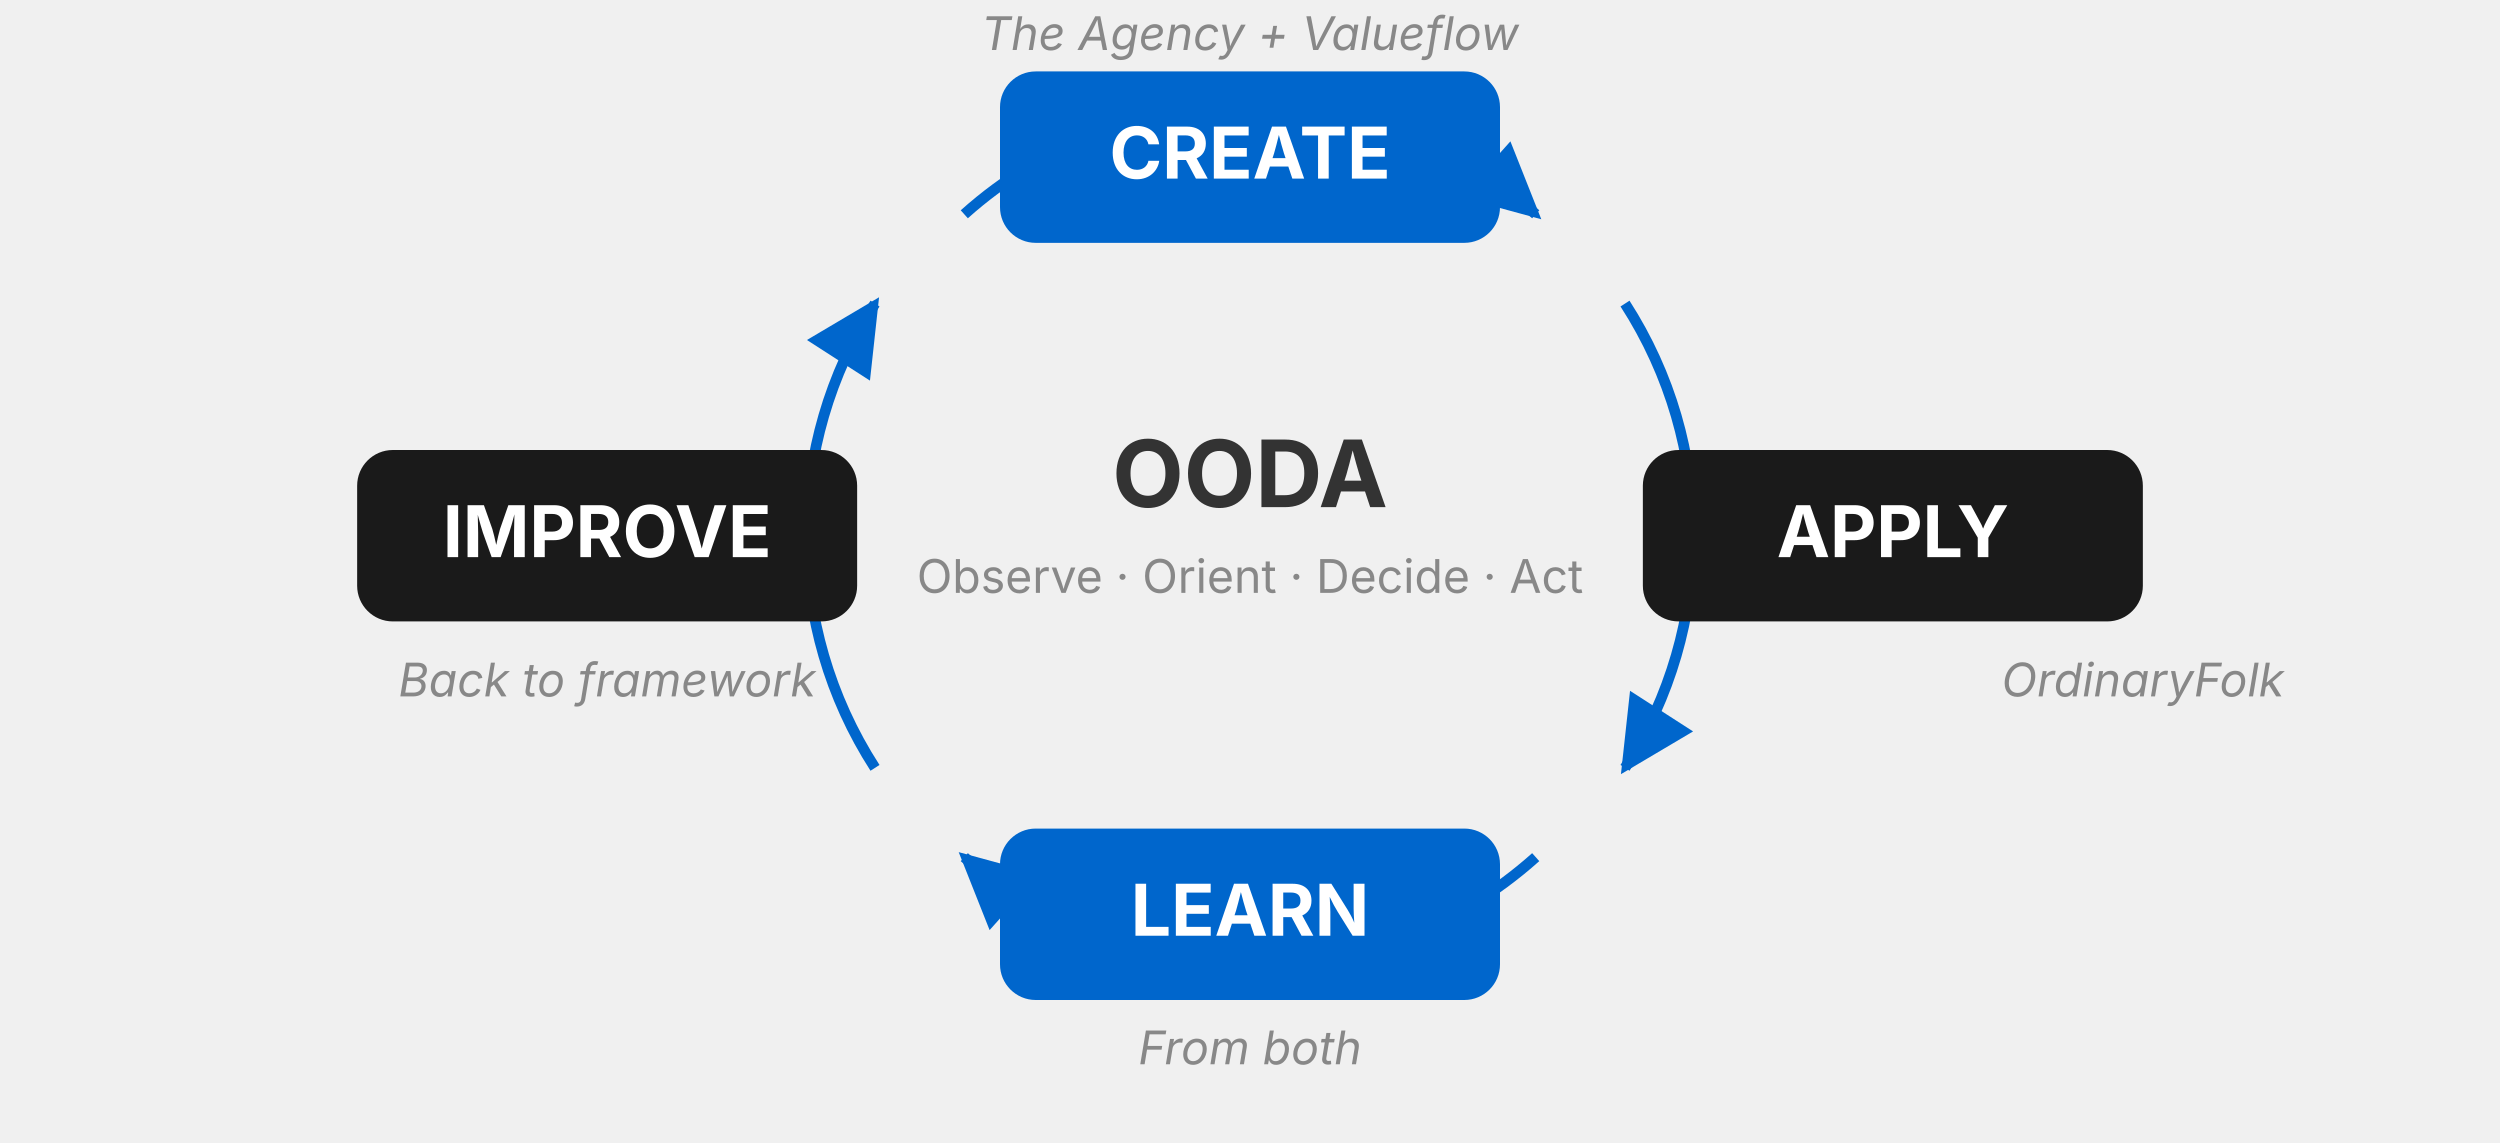
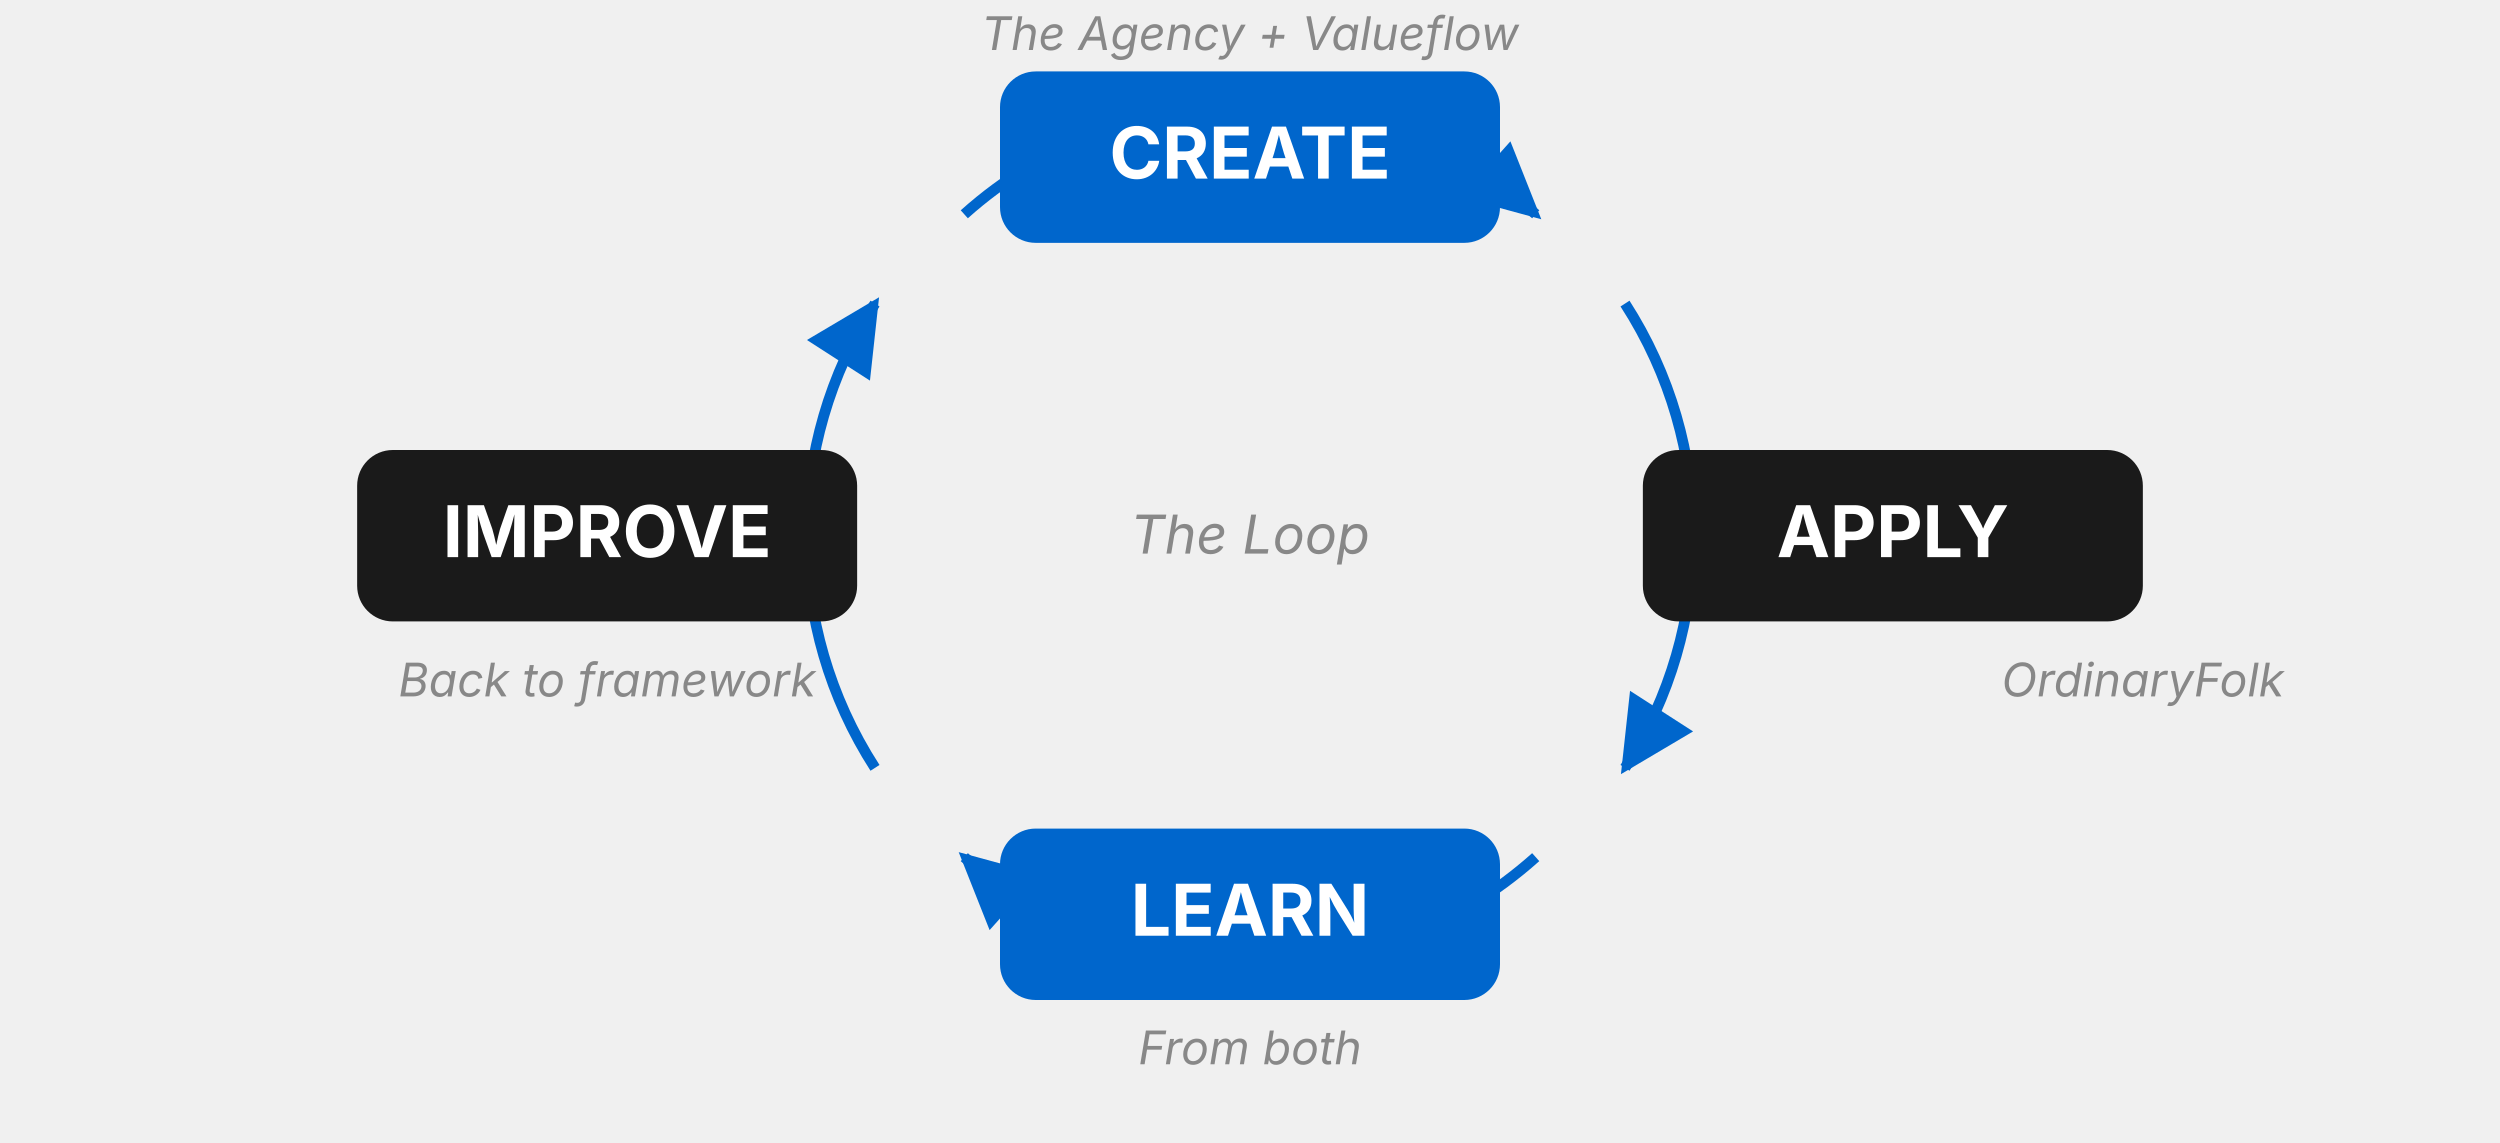
<svg xmlns="http://www.w3.org/2000/svg" viewBox="0 0 700 320" font-family="system-ui, -apple-system, sans-serif">
  <defs>
    <marker id="arrow" viewBox="0 0 10 10" refX="9" refY="5" markerWidth="7" markerHeight="7" orient="auto-start-reverse">
      <path d="M 0 0 L 10 5 L 0 10 z" fill="#0066cc" />
    </marker>
  </defs>
  <path d="M 270 60 A 120 120 0 0 1 430 60" fill="none" stroke="#0066cc" stroke-width="3" marker-end="url(#arrow)" />
  <path d="M 455 85 A 120 120 0 0 1 455 215" fill="none" stroke="#0066cc" stroke-width="3" marker-end="url(#arrow)" />
  <path d="M 430 240 A 120 120 0 0 1 270 240" fill="none" stroke="#0066cc" stroke-width="3" marker-end="url(#arrow)" />
  <path d="M 245 215 A 120 120 0 0 1 245 85" fill="none" stroke="#0066cc" stroke-width="3" marker-end="url(#arrow)" />
  <rect x="280" y="20" width="140" height="48" rx="10" fill="#0066cc" />
  <text x="350" y="50" text-anchor="middle" fill="white" font-size="20" font-weight="700">CREATE</text>
  <rect x="460" y="126" width="140" height="48" rx="10" fill="#1a1a1a" />
  <text x="530" y="156" text-anchor="middle" fill="white" font-size="20" font-weight="700">APPLY</text>
  <rect x="280" y="232" width="140" height="48" rx="10" fill="#0066cc" />
  <text x="350" y="262" text-anchor="middle" fill="white" font-size="20" font-weight="700">LEARN</text>
  <rect x="100" y="126" width="140" height="48" rx="10" fill="#1a1a1a" />
  <text x="170" y="156" text-anchor="middle" fill="white" font-size="20" font-weight="700">IMPROVE</text>
  <text x="350" y="14" text-anchor="middle" fill="#888" font-size="13" font-style="italic">The Agency + Valueflow</text>
  <text x="600" y="195" text-anchor="middle" fill="#888" font-size="13" font-style="italic">OrdinaryFolk</text>
  <text x="350" y="298" text-anchor="middle" fill="#888" font-size="13" font-style="italic">From both</text>
  <text x="170" y="195" text-anchor="middle" fill="#888" font-size="13" font-style="italic">Back to framework</text>
-   <text x="350" y="142" text-anchor="middle" fill="#333" font-size="26" font-weight="700">OODA</text>
-   <text x="350" y="166" text-anchor="middle" fill="#888" font-size="13">Observe · Orient · Decide · Act</text>
+   <text x="350" y="155" text-anchor="middle" fill="#888" font-size="15" font-style="italic">The Loop</text>
</svg>
